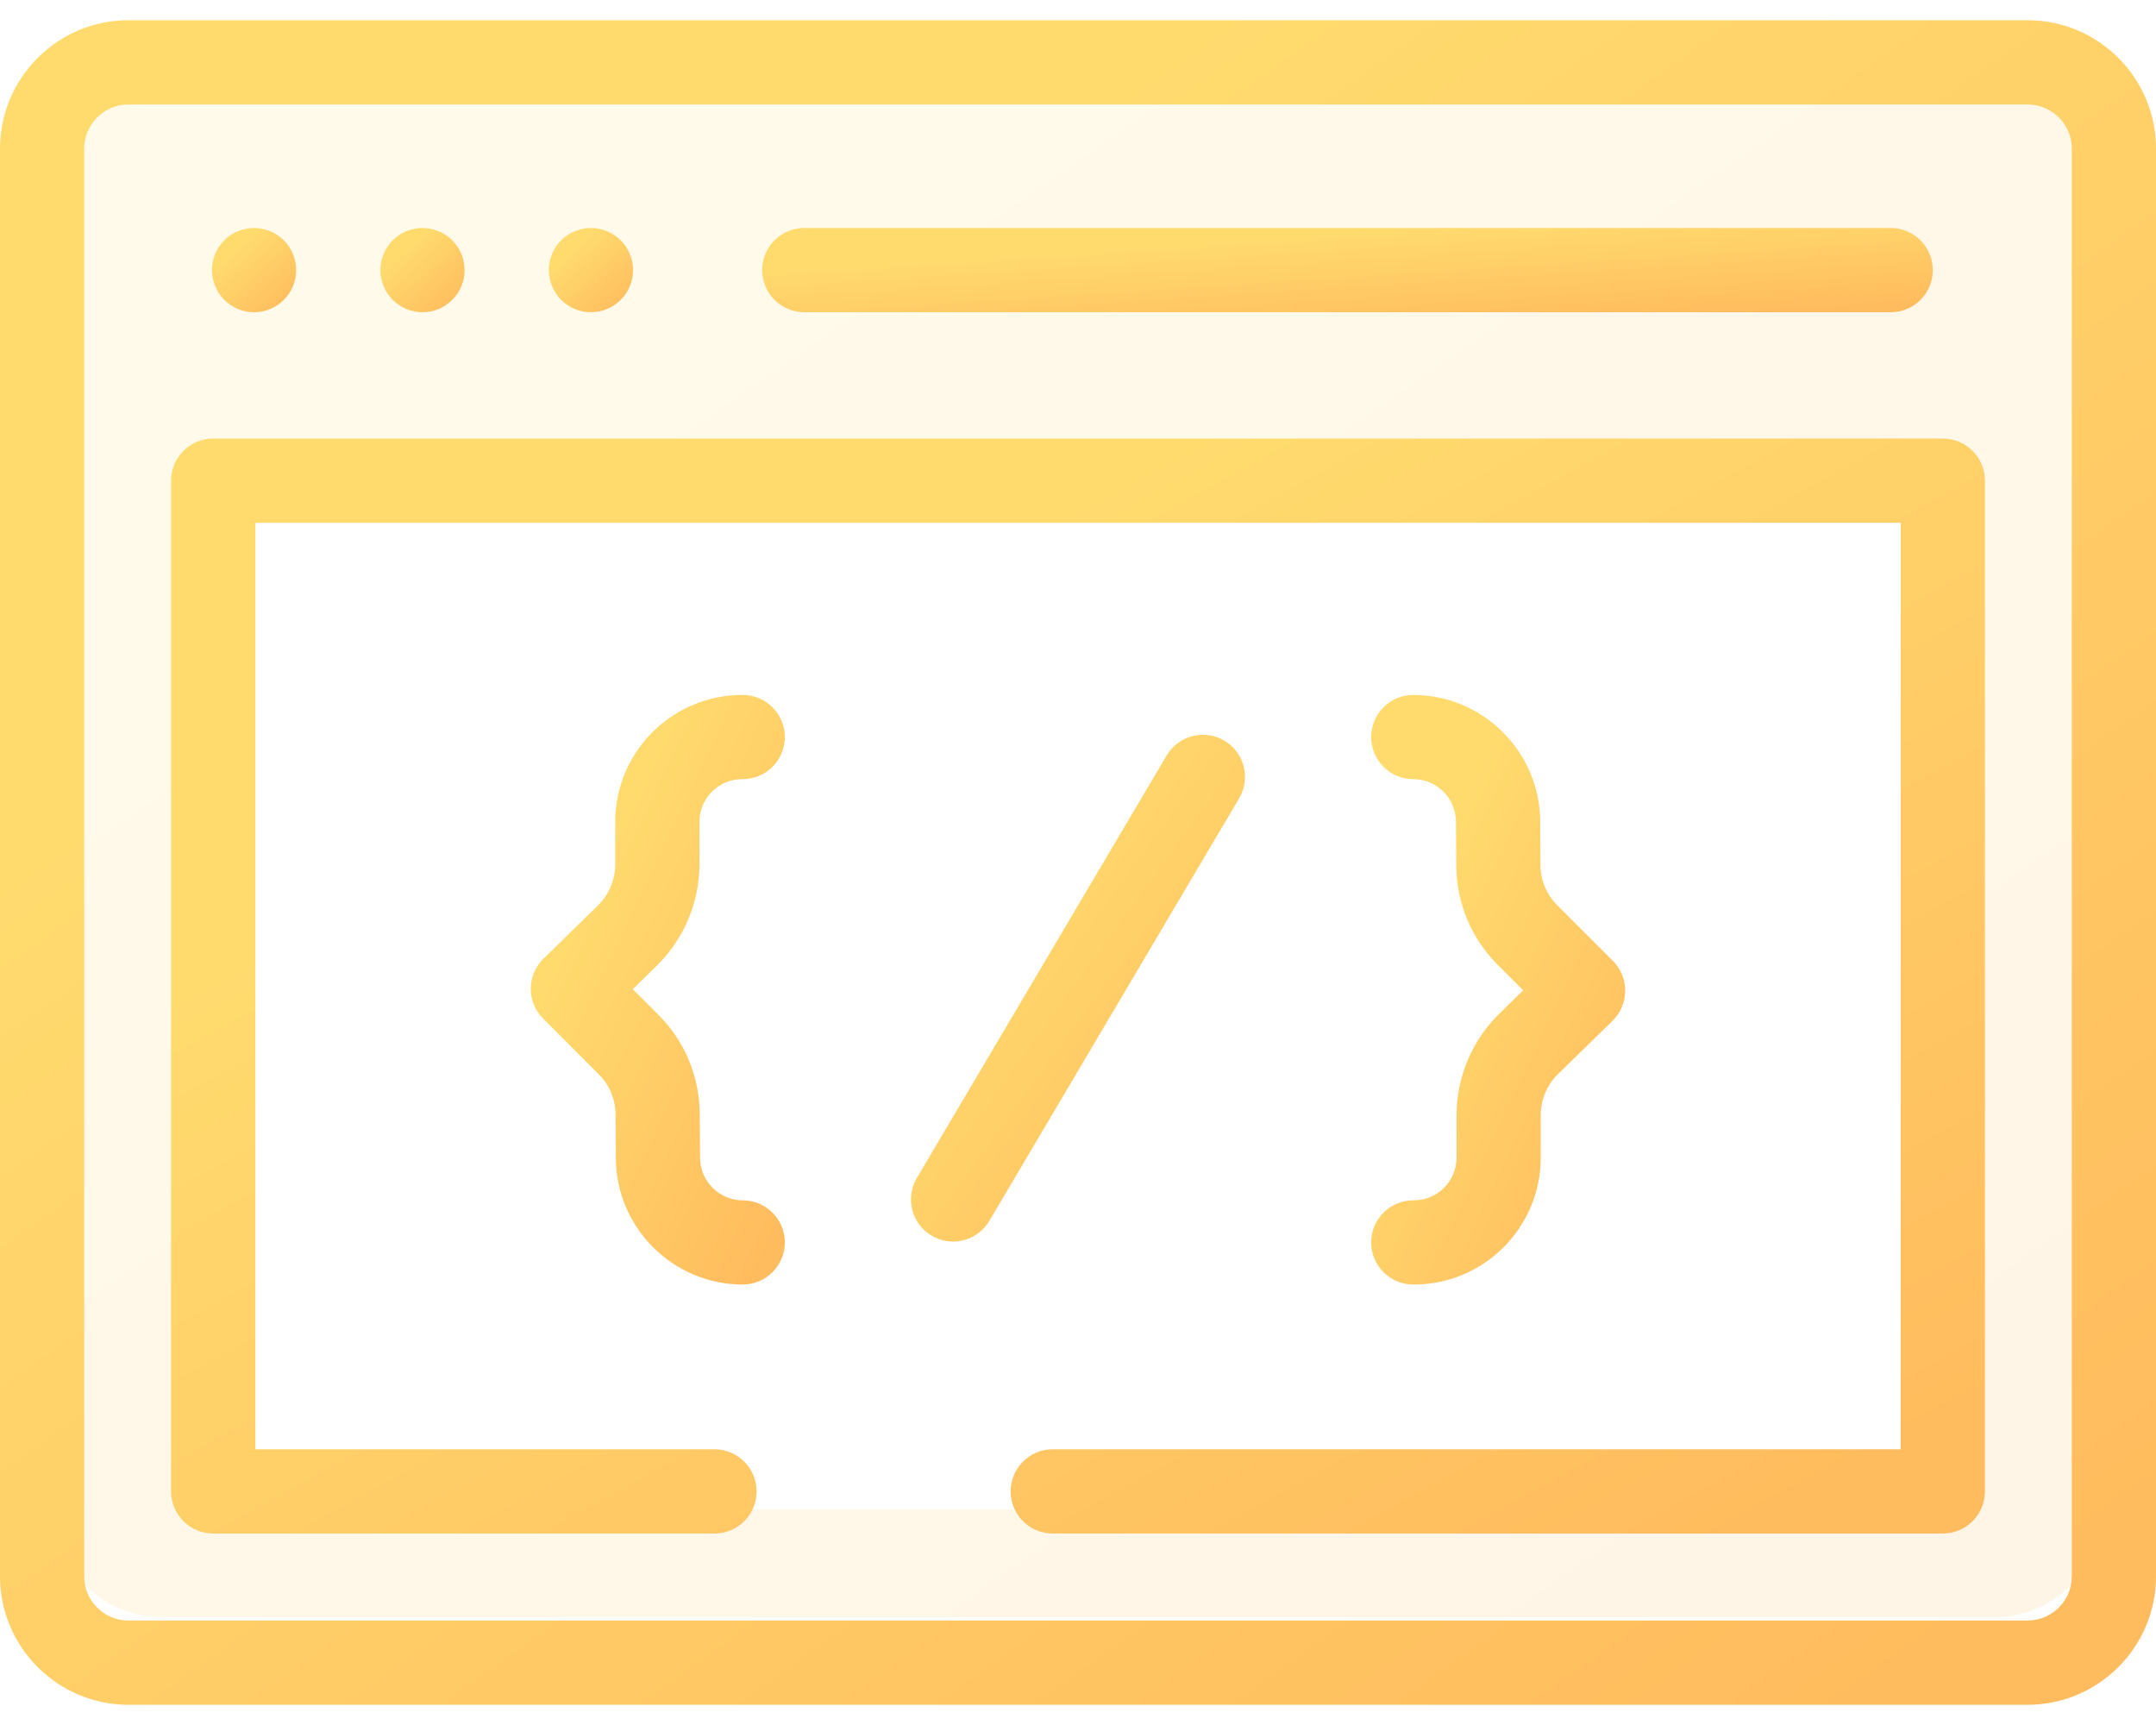
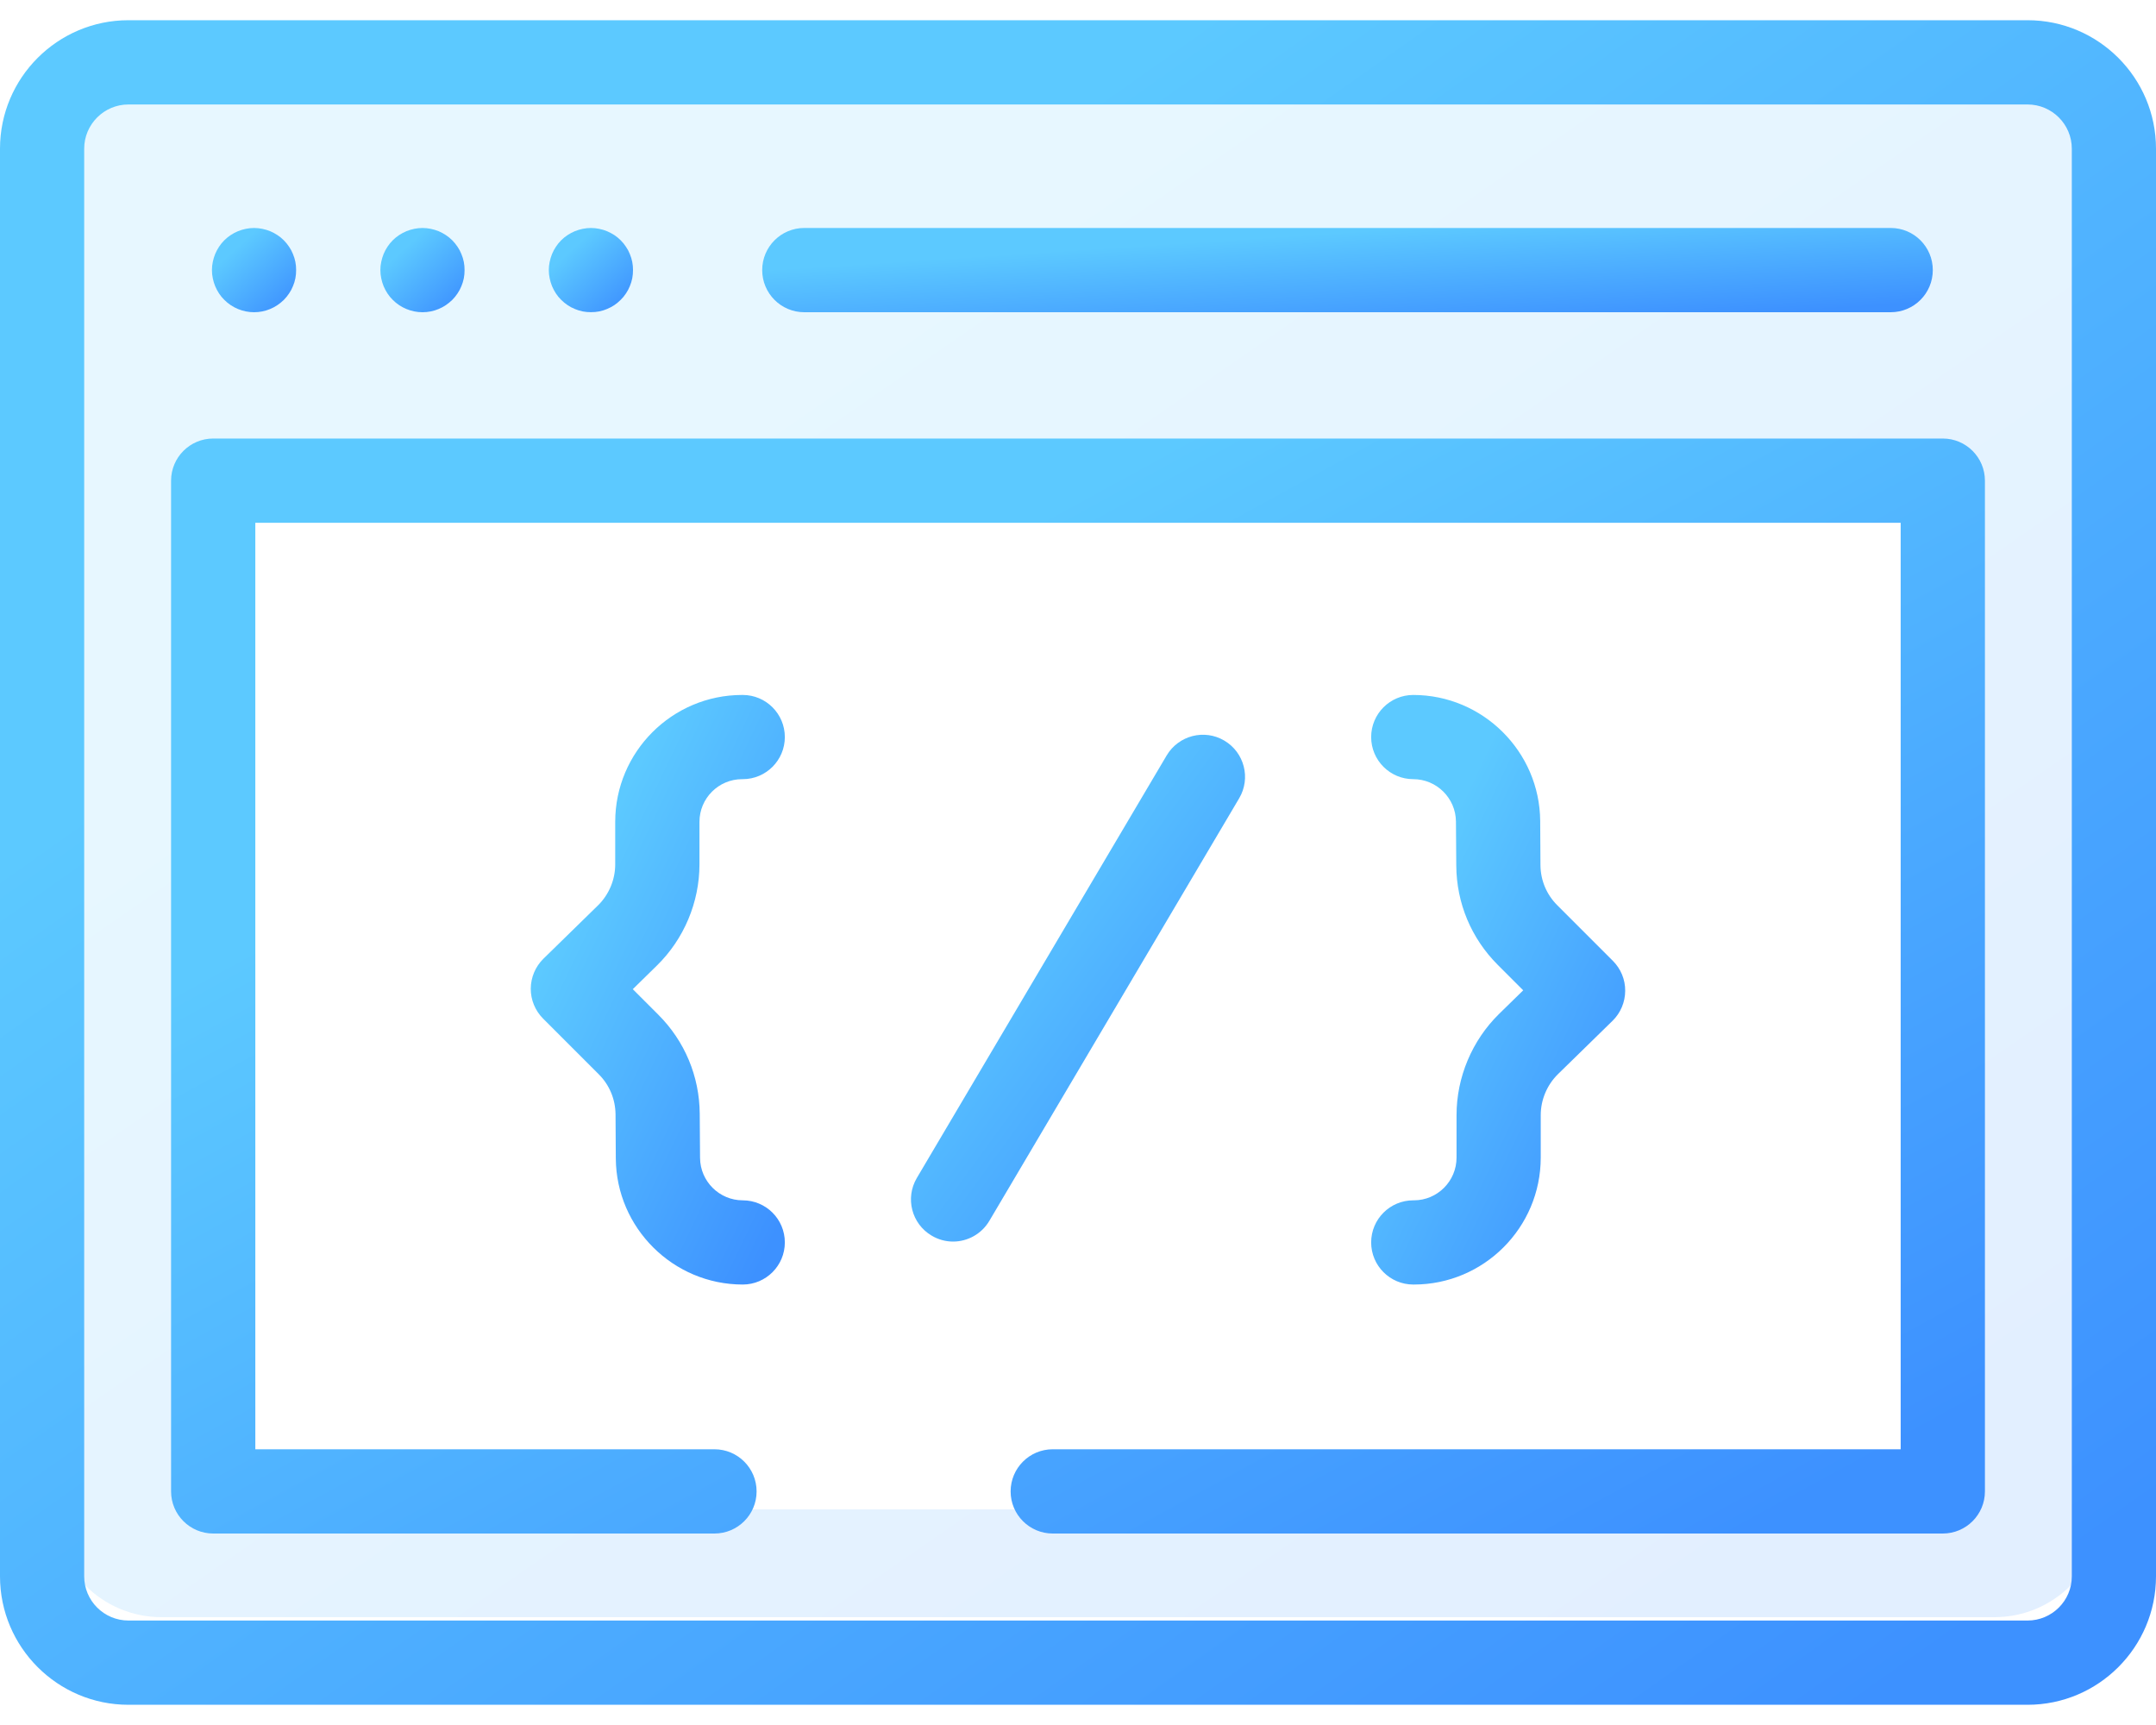
<svg xmlns="http://www.w3.org/2000/svg" width="40" height="32" viewBox="0 0 40 32" fill="none">
  <path opacity="0.15" fill-rule="evenodd" clip-rule="evenodd" d="M3 1C1.895 1 1 1.895 1 3V28C1 29.105 1.895 30 3 30H37C38.105 30 39 29.105 39 28V3C39 1.895 38.105 1 37 1H3ZM36 9H4V28H36V9Z" fill="url(#paint0_linear)" />
  <path d="M37.617 0.375H2.383C1.069 0.375 0 1.444 0 2.758V29.242C0 30.556 1.069 31.625 2.383 31.625H37.617C38.931 31.625 40 30.556 40 29.242V2.758C40 1.444 38.931 0.375 37.617 0.375ZM38.438 29.242C38.438 29.695 38.069 30.062 37.617 30.062H2.383C1.931 30.062 1.562 29.695 1.562 29.242V2.758C1.562 2.306 1.931 1.938 2.383 1.938H37.617C38.069 1.938 38.438 2.306 38.438 2.758V29.242Z" fill="url(#paint1_linear)" />
  <path d="M14.922 5.792H35.078C35.51 5.792 35.859 5.442 35.859 5.01C35.859 4.579 35.51 4.229 35.078 4.229H14.922C14.49 4.229 14.141 4.579 14.141 5.01C14.141 5.442 14.49 5.792 14.922 5.792Z" fill="url(#paint2_linear)" />
  <path d="M3.992 5.309C4.012 5.356 4.036 5.402 4.064 5.444C4.092 5.487 4.125 5.527 4.161 5.562C4.306 5.709 4.508 5.792 4.713 5.792C4.765 5.792 4.816 5.787 4.866 5.777C4.916 5.767 4.966 5.752 5.013 5.732C5.06 5.713 5.105 5.688 5.147 5.66C5.19 5.631 5.23 5.598 5.266 5.563C5.302 5.527 5.334 5.487 5.363 5.444C5.392 5.402 5.416 5.356 5.435 5.309C5.455 5.262 5.47 5.213 5.48 5.163C5.49 5.113 5.494 5.061 5.494 5.01C5.494 4.959 5.49 4.908 5.48 4.858C5.47 4.808 5.455 4.759 5.435 4.712C5.416 4.664 5.392 4.619 5.363 4.577C5.334 4.534 5.302 4.494 5.266 4.458C5.23 4.422 5.19 4.389 5.147 4.361C5.105 4.333 5.06 4.309 5.013 4.289C4.966 4.27 4.916 4.255 4.866 4.245C4.766 4.224 4.662 4.224 4.561 4.245C4.511 4.255 4.462 4.27 4.415 4.289C4.367 4.309 4.322 4.333 4.28 4.361C4.237 4.389 4.197 4.422 4.161 4.458C4.125 4.494 4.092 4.534 4.064 4.577C4.036 4.619 4.012 4.664 3.992 4.712C3.973 4.759 3.958 4.808 3.948 4.858C3.937 4.908 3.932 4.959 3.932 5.01C3.932 5.061 3.937 5.113 3.948 5.163C3.958 5.213 3.973 5.262 3.992 5.309Z" fill="url(#paint3_linear)" />
  <path d="M7.117 5.309C7.137 5.356 7.161 5.402 7.189 5.444C7.217 5.487 7.25 5.527 7.286 5.562C7.431 5.709 7.633 5.792 7.838 5.792C7.89 5.792 7.941 5.787 7.991 5.777C8.041 5.767 8.091 5.752 8.138 5.732C8.185 5.713 8.23 5.688 8.272 5.66C8.315 5.631 8.355 5.598 8.391 5.563C8.427 5.527 8.459 5.487 8.488 5.444C8.517 5.402 8.541 5.356 8.56 5.309C8.58 5.262 8.595 5.213 8.605 5.163C8.615 5.113 8.619 5.061 8.619 5.01C8.619 4.959 8.615 4.908 8.605 4.858C8.595 4.808 8.58 4.759 8.56 4.712C8.541 4.664 8.517 4.619 8.488 4.577C8.459 4.534 8.427 4.494 8.391 4.458C8.355 4.422 8.315 4.389 8.272 4.361C8.23 4.333 8.185 4.309 8.138 4.289C8.091 4.27 8.041 4.255 7.991 4.245C7.891 4.224 7.787 4.224 7.686 4.245C7.636 4.255 7.587 4.27 7.54 4.289C7.492 4.309 7.447 4.333 7.405 4.361C7.362 4.389 7.322 4.422 7.286 4.458C7.25 4.494 7.217 4.534 7.189 4.577C7.161 4.619 7.137 4.664 7.117 4.712C7.098 4.759 7.083 4.808 7.073 4.858C7.062 4.908 7.057 4.959 7.057 5.01C7.057 5.061 7.062 5.113 7.073 5.163C7.083 5.213 7.098 5.262 7.117 5.309Z" fill="url(#paint4_linear)" />
  <path d="M10.242 5.309C10.262 5.356 10.286 5.402 10.314 5.444C10.342 5.487 10.375 5.527 10.411 5.562C10.447 5.598 10.487 5.631 10.53 5.66C10.572 5.688 10.617 5.713 10.665 5.732C10.712 5.752 10.761 5.767 10.811 5.777C10.861 5.787 10.912 5.791 10.963 5.791C11.015 5.791 11.066 5.787 11.116 5.777C11.166 5.767 11.216 5.752 11.262 5.732C11.309 5.713 11.355 5.688 11.398 5.66C11.44 5.631 11.48 5.598 11.516 5.562C11.552 5.527 11.585 5.487 11.613 5.444C11.642 5.402 11.666 5.356 11.685 5.309C11.705 5.262 11.72 5.213 11.73 5.163C11.74 5.113 11.744 5.061 11.744 5.01C11.744 4.959 11.74 4.908 11.73 4.858C11.72 4.808 11.705 4.759 11.685 4.712C11.666 4.664 11.642 4.619 11.613 4.577C11.585 4.534 11.552 4.494 11.516 4.458C11.48 4.422 11.44 4.389 11.398 4.361C11.355 4.333 11.309 4.309 11.262 4.289C11.216 4.27 11.166 4.255 11.116 4.245C11.016 4.224 10.912 4.224 10.811 4.245C10.761 4.255 10.712 4.27 10.665 4.289C10.617 4.309 10.572 4.333 10.53 4.361C10.487 4.389 10.447 4.422 10.411 4.458C10.375 4.494 10.342 4.534 10.314 4.577C10.286 4.619 10.262 4.664 10.242 4.712C10.223 4.759 10.208 4.808 10.198 4.858C10.187 4.908 10.182 4.959 10.182 5.01C10.182 5.061 10.187 5.113 10.198 5.163C10.208 5.213 10.223 5.262 10.242 5.309Z" fill="url(#paint5_linear)" />
  <path d="M22.715 13.739C22.344 13.519 21.865 13.643 21.645 14.014L17.01 21.852C16.79 22.224 16.913 22.703 17.285 22.922C17.409 22.996 17.546 23.032 17.682 23.032C17.949 23.032 18.209 22.894 18.355 22.648L22.99 14.809C23.21 14.438 23.087 13.959 22.715 13.739Z" fill="url(#paint6_linear)" />
  <path d="M12.977 16.035V15.246C12.977 14.809 13.332 14.454 13.769 14.454H13.78C14.211 14.454 14.561 14.104 14.561 13.673C14.561 13.242 14.211 12.892 13.78 12.892H13.769C12.471 12.892 11.414 13.948 11.414 15.246V16.035C11.414 16.319 11.298 16.596 11.095 16.795L10.082 17.785C9.933 17.931 9.849 18.131 9.847 18.34C9.846 18.548 9.929 18.749 10.076 18.896L11.108 19.928C11.307 20.126 11.417 20.391 11.42 20.672L11.425 21.491C11.434 22.78 12.49 23.829 13.78 23.829C14.211 23.829 14.561 23.479 14.561 23.048C14.561 22.616 14.211 22.267 13.78 22.267C13.346 22.267 12.991 21.914 12.988 21.48L12.982 20.661C12.977 19.966 12.704 19.313 12.213 18.823L11.74 18.35L12.187 17.912C12.689 17.421 12.977 16.737 12.977 16.035Z" fill="url(#paint7_linear)" />
  <path d="M27.023 20.686V21.474C27.023 21.911 26.668 22.267 26.231 22.267H26.22C25.789 22.267 25.439 22.616 25.439 23.048C25.439 23.479 25.789 23.829 26.22 23.829H26.231C27.529 23.829 28.585 22.773 28.585 21.474V20.686C28.585 20.402 28.702 20.125 28.905 19.926L29.918 18.936C30.067 18.79 30.151 18.59 30.152 18.381C30.154 18.172 30.071 17.972 29.923 17.824L28.892 16.793C28.693 16.595 28.582 16.33 28.58 16.049L28.575 15.23C28.566 13.941 27.509 12.892 26.22 12.892C25.789 12.892 25.439 13.242 25.439 13.673C25.439 14.104 25.789 14.454 26.22 14.454C26.654 14.454 27.009 14.807 27.012 15.241L27.018 16.059C27.023 16.754 27.296 17.407 27.787 17.898L28.26 18.371L27.812 18.809C27.311 19.3 27.023 19.984 27.023 20.686Z" fill="url(#paint8_linear)" />
  <path d="M36.044 8.135H3.956C3.524 8.135 3.174 8.485 3.174 8.917V27.667C3.174 28.098 3.524 28.448 3.956 28.448H13.255C13.687 28.448 14.037 28.098 14.037 27.667C14.037 27.235 13.687 26.885 13.255 26.885H4.737V9.698H35.263V26.885H19.531C19.1 26.885 18.75 27.235 18.75 27.667C18.75 28.098 19.1 28.448 19.531 28.448H36.044C36.476 28.448 36.826 28.098 36.826 27.667V8.917C36.826 8.485 36.476 8.135 36.044 8.135Z" fill="url(#paint9_linear)" />
  <defs>
    <linearGradient id="paint0_linear" x1="3.153" y1="1" x2="26.689" y2="35.054" gradientUnits="userSpaceOnUse">
-       <stop offset="0.259" stop-color="#FFDB6E" />
-       <stop offset="1" stop-color="#FFBC5E" />
+       <stop offset="0.259" stop-color="#5CC9FF" />
+       <stop offset="1" stop-color="#3D91FF" />
    </linearGradient>
    <linearGradient id="paint1_linear" x1="2.267" y1="0.375" x2="27.833" y2="36.511" gradientUnits="userSpaceOnUse">
-       <stop offset="0.259" stop-color="#FFDB6E" />
-       <stop offset="1" stop-color="#FFBC5E" />
+       <stop offset="0.259" stop-color="#5CC9FF" />
+       <stop offset="1" stop-color="#3D91FF" />
    </linearGradient>
    <linearGradient id="paint2_linear" x1="15.371" y1="4.229" x2="15.547" y2="6.929" gradientUnits="userSpaceOnUse">
-       <stop offset="0.259" stop-color="#FFDB6E" />
-       <stop offset="1" stop-color="#FFBC5E" />
+       <stop offset="0.259" stop-color="#5CC9FF" />
+       <stop offset="1" stop-color="#3D91FF" />
    </linearGradient>
    <linearGradient id="paint3_linear" x1="4.02" y1="4.229" x2="5.369" y2="5.719" gradientUnits="userSpaceOnUse">
-       <stop offset="0.259" stop-color="#FFDB6E" />
-       <stop offset="1" stop-color="#FFBC5E" />
+       <stop offset="0.259" stop-color="#5CC9FF" />
+       <stop offset="1" stop-color="#3D91FF" />
    </linearGradient>
    <linearGradient id="paint4_linear" x1="7.145" y1="4.229" x2="8.494" y2="5.719" gradientUnits="userSpaceOnUse">
-       <stop offset="0.259" stop-color="#FFDB6E" />
-       <stop offset="1" stop-color="#FFBC5E" />
+       <stop offset="0.259" stop-color="#5CC9FF" />
+       <stop offset="1" stop-color="#3D91FF" />
    </linearGradient>
    <linearGradient id="paint5_linear" x1="10.27" y1="4.229" x2="11.619" y2="5.719" gradientUnits="userSpaceOnUse">
-       <stop offset="0.259" stop-color="#FFDB6E" />
-       <stop offset="1" stop-color="#FFBC5E" />
+       <stop offset="0.259" stop-color="#5CC9FF" />
+       <stop offset="1" stop-color="#3D91FF" />
    </linearGradient>
    <linearGradient id="paint6_linear" x1="17.252" y1="13.63" x2="25.014" y2="19.281" gradientUnits="userSpaceOnUse">
-       <stop offset="0.259" stop-color="#FFDB6E" />
-       <stop offset="1" stop-color="#FFBC5E" />
+       <stop offset="0.259" stop-color="#5CC9FF" />
+       <stop offset="1" stop-color="#3D91FF" />
    </linearGradient>
    <linearGradient id="paint7_linear" x1="10.114" y1="12.892" x2="17.479" y2="16.396" gradientUnits="userSpaceOnUse">
-       <stop offset="0.259" stop-color="#FFDB6E" />
-       <stop offset="1" stop-color="#FFBC5E" />
+       <stop offset="0.259" stop-color="#5CC9FF" />
+       <stop offset="1" stop-color="#3D91FF" />
    </linearGradient>
    <linearGradient id="paint8_linear" x1="25.706" y1="12.892" x2="33.07" y2="16.396" gradientUnits="userSpaceOnUse">
-       <stop offset="0.259" stop-color="#FFDB6E" />
-       <stop offset="1" stop-color="#FFBC5E" />
+       <stop offset="0.259" stop-color="#5CC9FF" />
+       <stop offset="1" stop-color="#3D91FF" />
    </linearGradient>
    <linearGradient id="paint9_linear" x1="5.081" y1="8.135" x2="19.915" y2="35.272" gradientUnits="userSpaceOnUse">
-       <stop offset="0.259" stop-color="#FFDB6E" />
-       <stop offset="1" stop-color="#FFBC5E" />
+       <stop offset="0.259" stop-color="#5CC9FF" />
+       <stop offset="1" stop-color="#3D91FF" />
    </linearGradient>
  </defs>
</svg>
